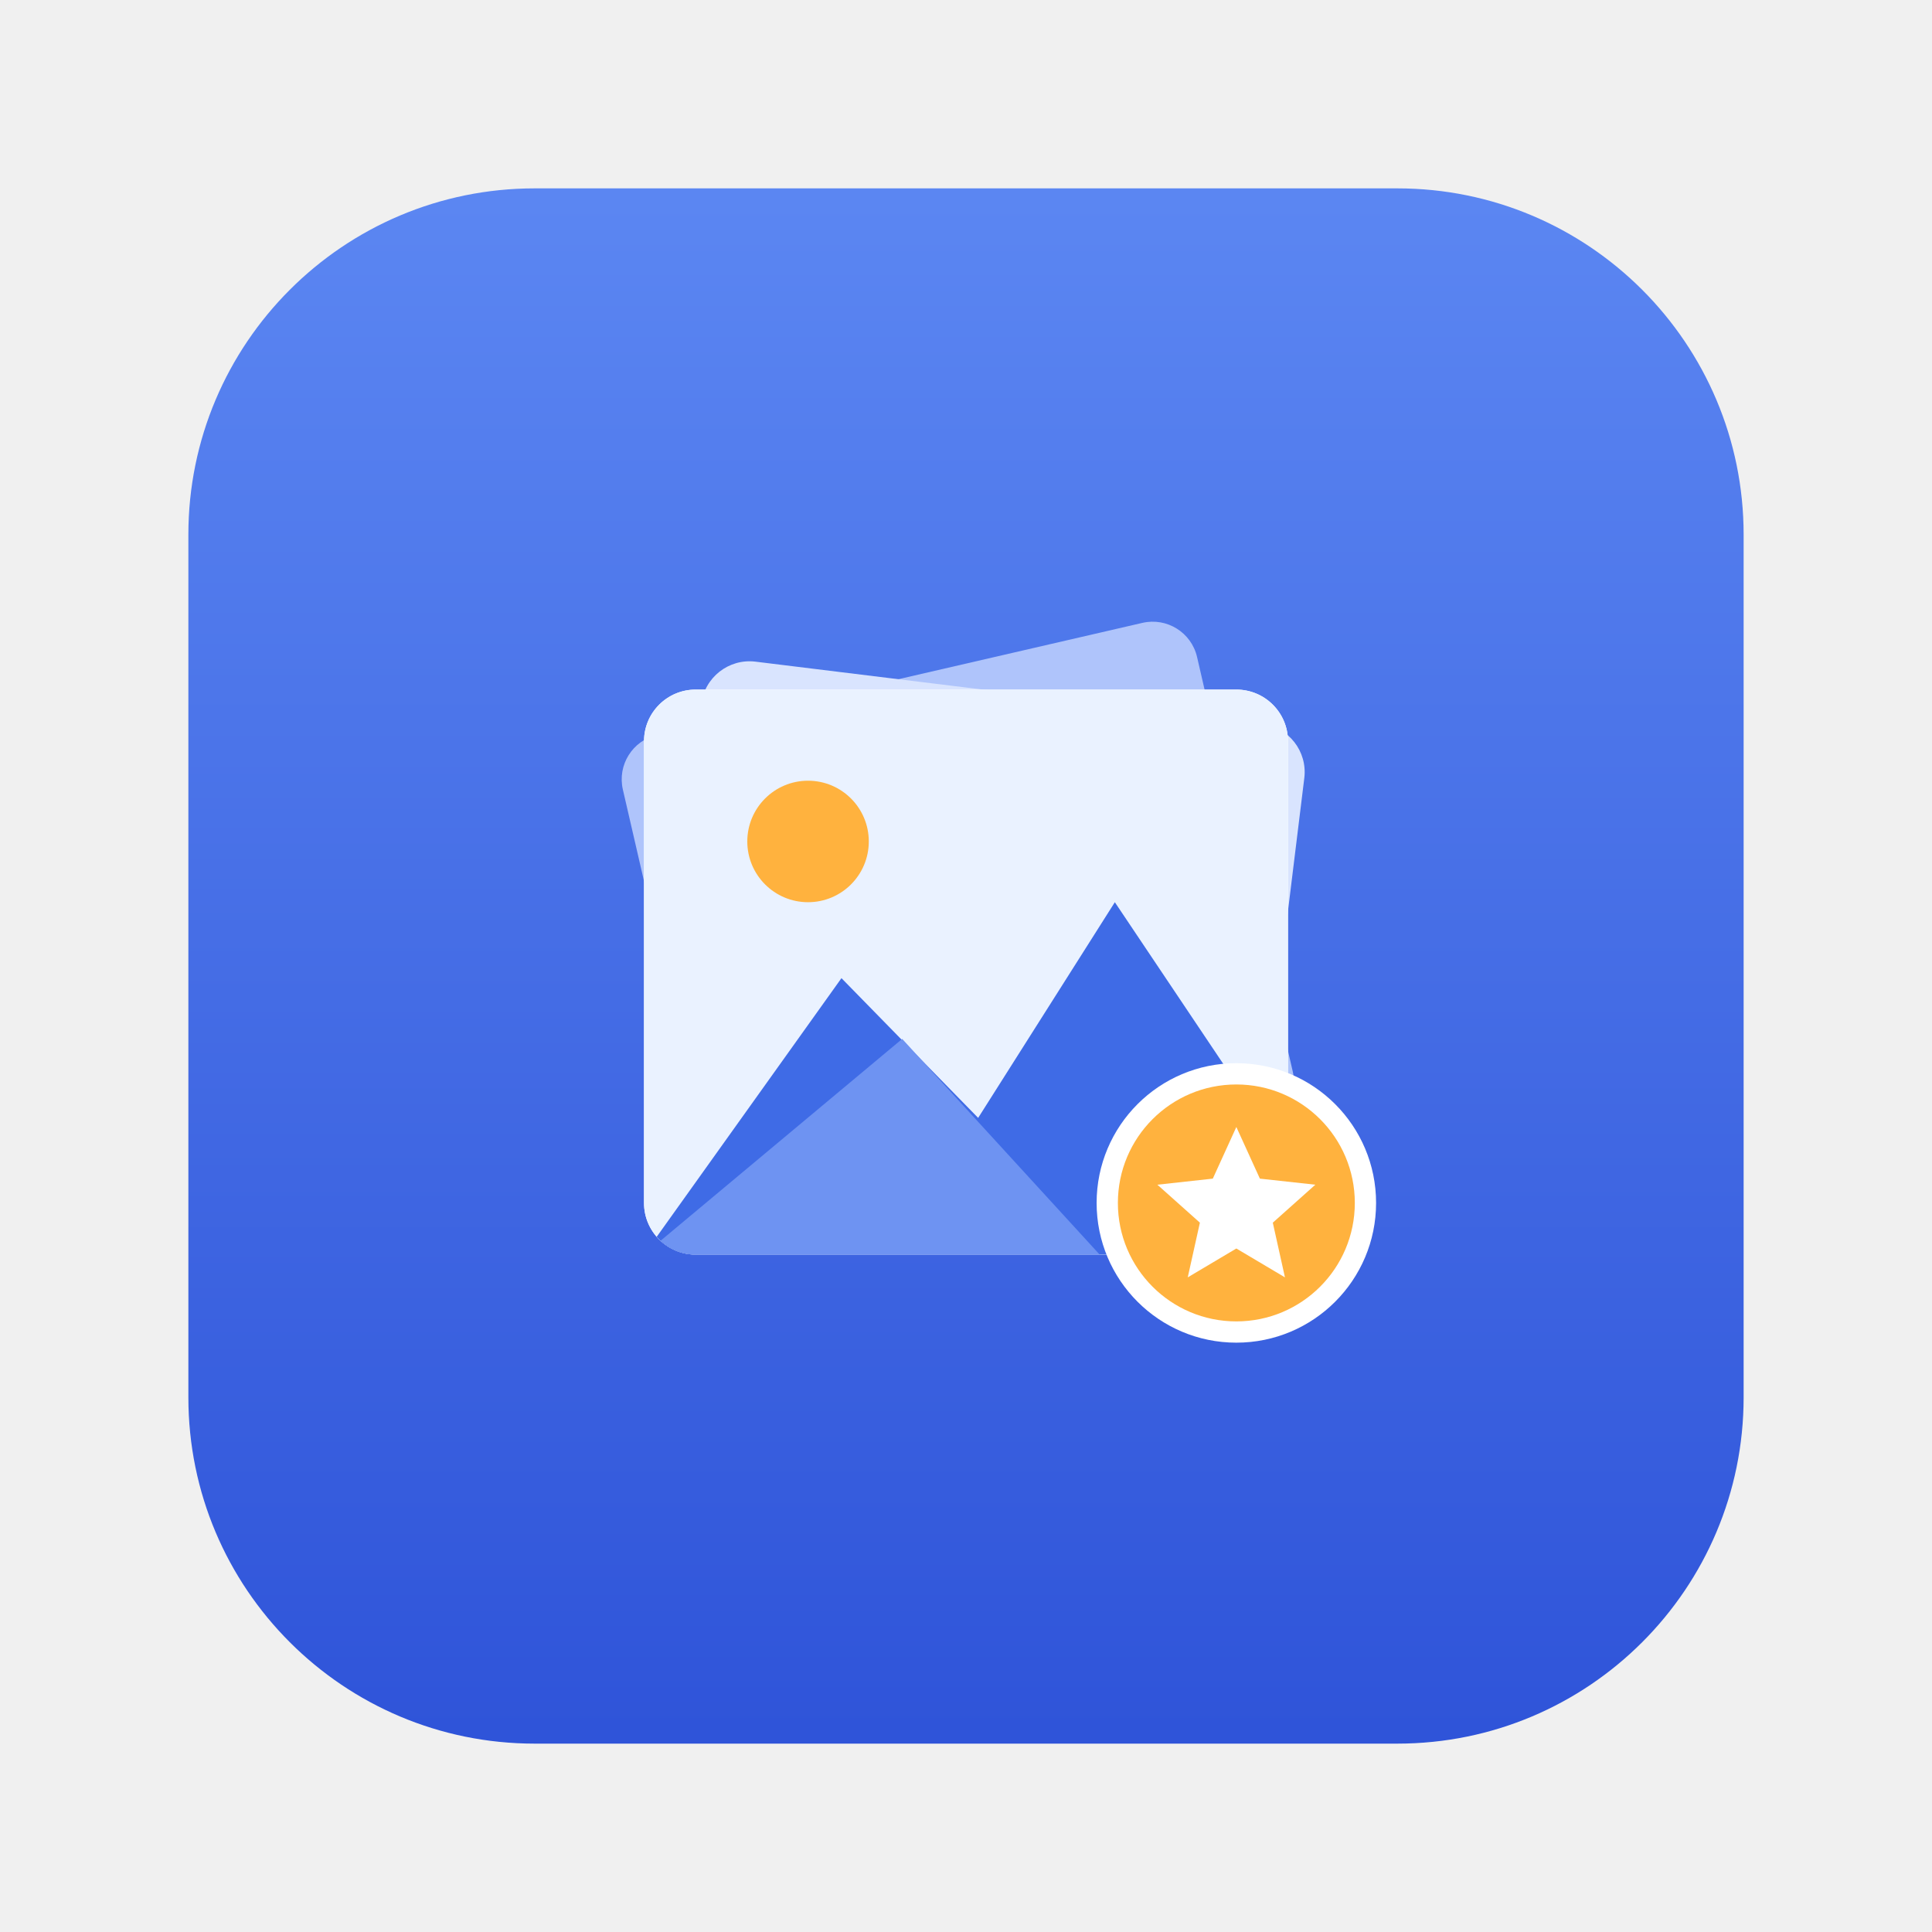
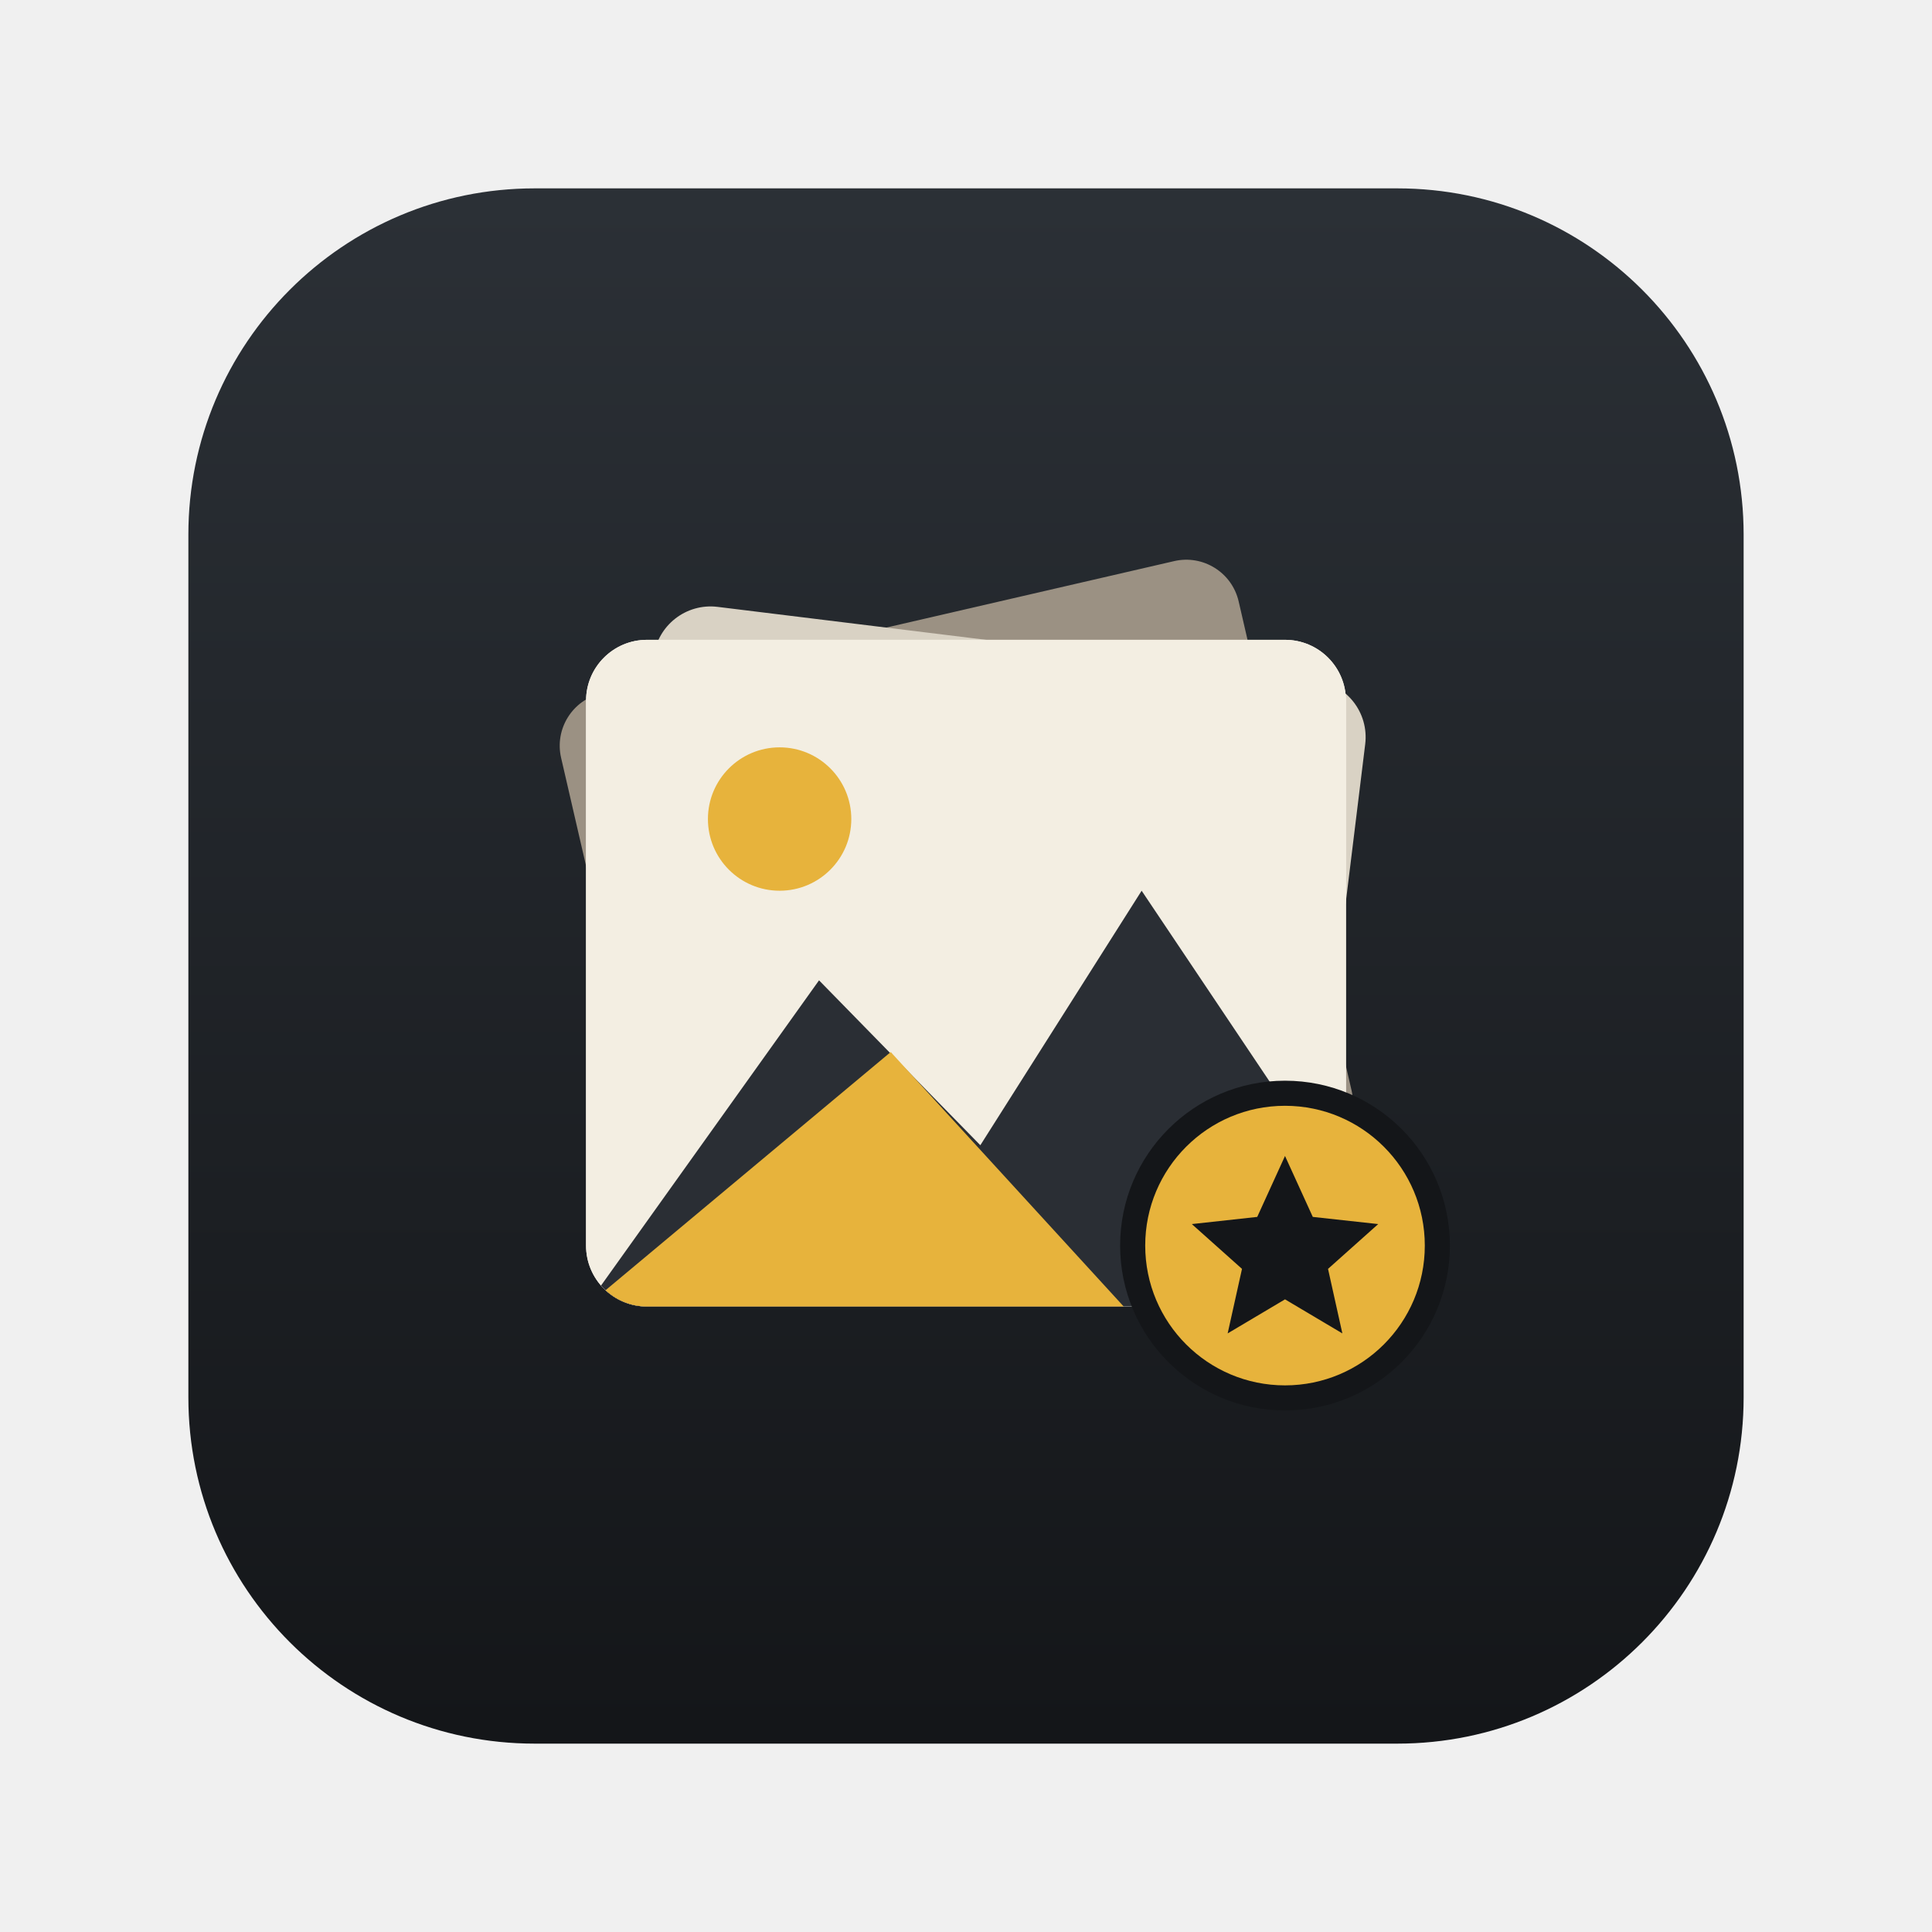
<svg xmlns="http://www.w3.org/2000/svg" width="1024" height="1024" viewBox="0 0 1024 1024">
  <defs>
    <linearGradient id="bg" x1="0" y1="0" x2="0" y2="1">
-       <stop offset="0" stop-color="#5B86F2" />
-       <stop offset="1" stop-color="#2F54D9" />
+       <stop offset="0" stop-color="#2B3036" />
+       <stop offset="1" stop-color="#141619" />
    </linearGradient>
    <clipPath id="frontClip">
      <rect x="300" y="330" width="424" height="372" rx="34" />
    </clipPath>
  </defs>
  <g transform="translate(512 512) scale(0.805) translate(-512 -512)">
    <rect x="0" y="0" width="1024" height="1024" rx="228" fill="url(#bg)" />
-     <g>
+     <g transform="translate(512 512) scale(1.18) translate(-512 -512)">
      <g transform="rotate(-13 512 512)">
-         <rect x="318" y="318" width="388" height="340" rx="30" fill="#AFC4FB" />
+         <rect x="318" y="318" width="388" height="340" rx="30" fill="#9B9183" />
      </g>
      <g transform="rotate(7 512 512)">
-         <rect x="318" y="330" width="400" height="350" rx="32" fill="#D9E4FE" />
+         <rect x="318" y="330" width="400" height="350" rx="32" fill="#D9D2C4" />
      </g>
-       <rect x="300" y="330" width="424" height="372" rx="34" fill="#FFFFFF" />
+       <rect x="300" y="330" width="424" height="372" rx="34" fill="#FBF8F1" />
      <g clip-path="url(#frontClip)">
-         <rect x="300" y="330" width="424" height="372" fill="#EAF2FF" />
-         <circle cx="408" cy="430" r="40" fill="#FFB23E" />
-         <path d="M300 702 L430 520 L520 612 L610 470 L724 640 L724 702 Z" fill="#3F6BE6" />
-         <path d="M300 702 L470 560 L600 702 Z" fill="#6E93F2" />
+         <rect x="300" y="330" width="424" height="372" fill="#F3EEE2" />
+         <circle cx="408" cy="430" r="40" fill="#E7B33C" />
+         <path d="M300 702 L430 520 L520 612 L610 470 L724 640 L724 702 Z" fill="#2A2E34" />
+         <path d="M300 702 L470 560 L600 702 Z" fill="#E7B33C" />
      </g>
-     </g>
-     <g transform="translate(690 668)">
-       <circle cx="0" cy="0" r="92" fill="#FFFFFF" />
-       <circle cx="0" cy="0" r="78" fill="#FFB23E" />
-       <path d="M0 -50 L15.5 -16 L52 -12 L24 13 L32 49 L0 30 L-32 49 L-24 13 L-52 -12 L-15.5 -16 Z" fill="#FFFFFF" />
+       <g transform="translate(690 668)">
+         <circle cx="0" cy="0" r="92" fill="#141619" />
+         <circle cx="0" cy="0" r="78" fill="#E7B33C" />
+         <path d="M0 -50 L15.5 -16 L52 -12 L24 13 L32 49 L0 30 L-32 49 L-24 13 L-52 -12 L-15.5 -16 Z" fill="#141619" />
+       </g>
    </g>
  </g>
</svg>
